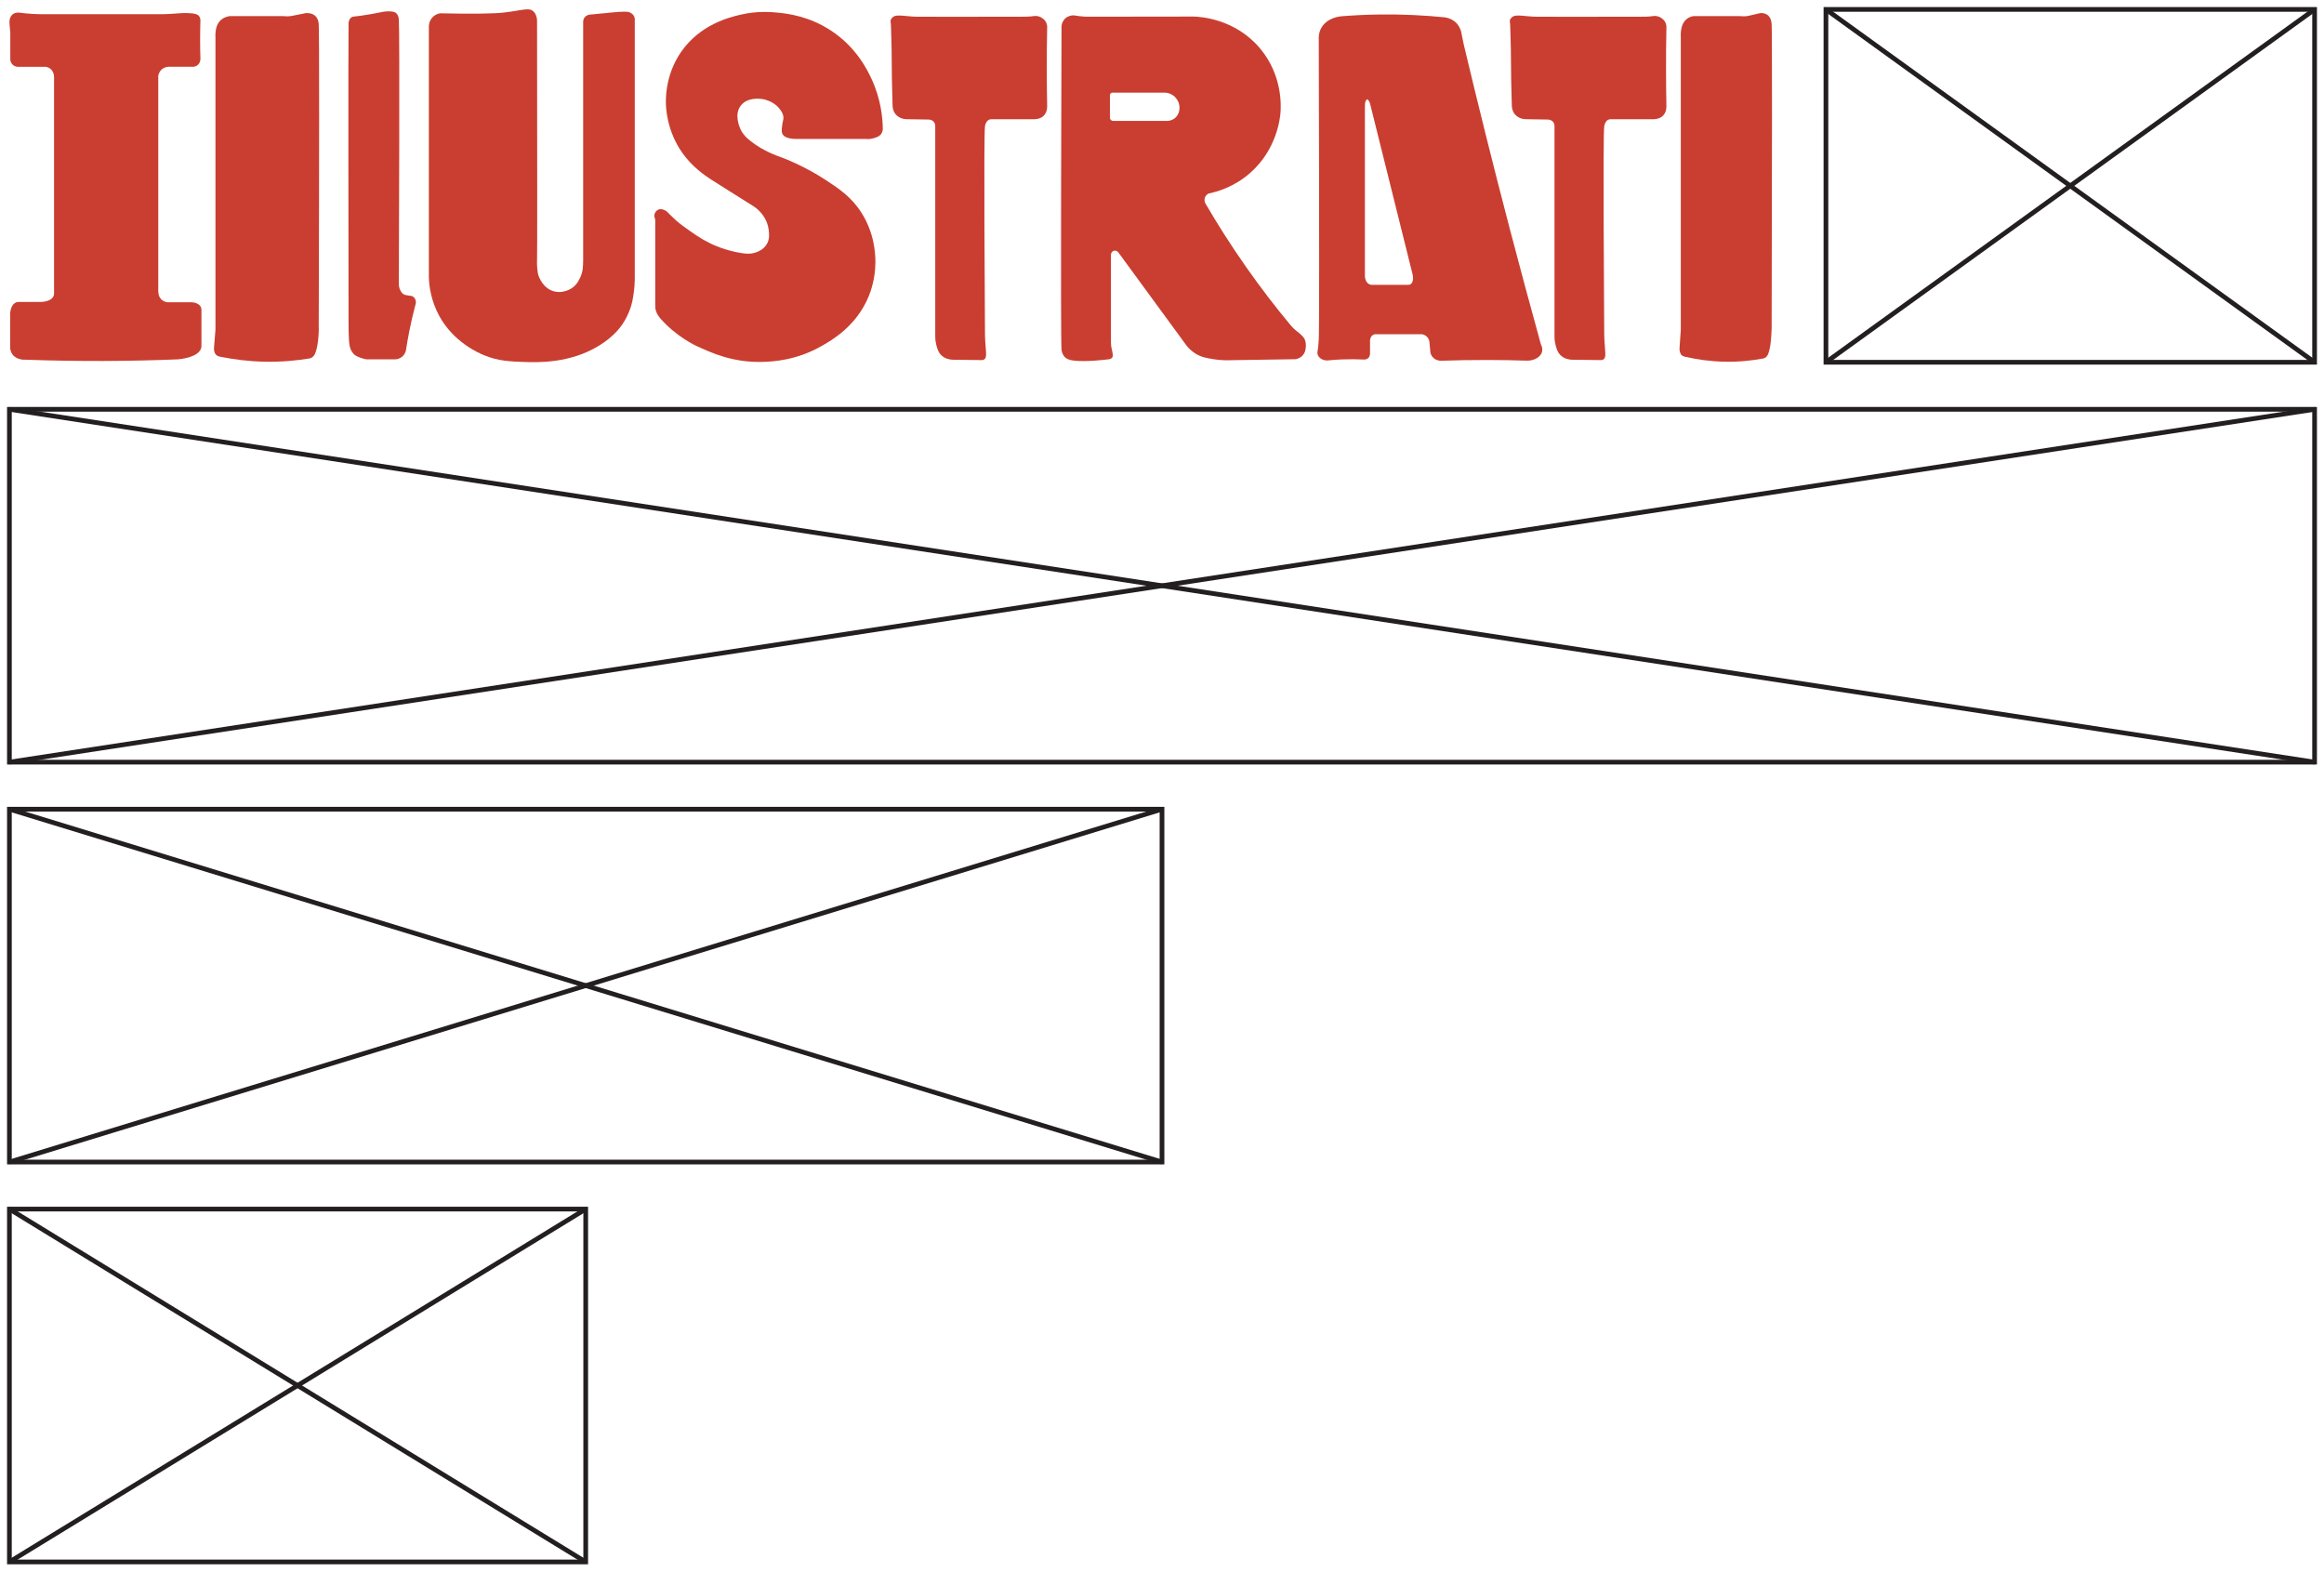
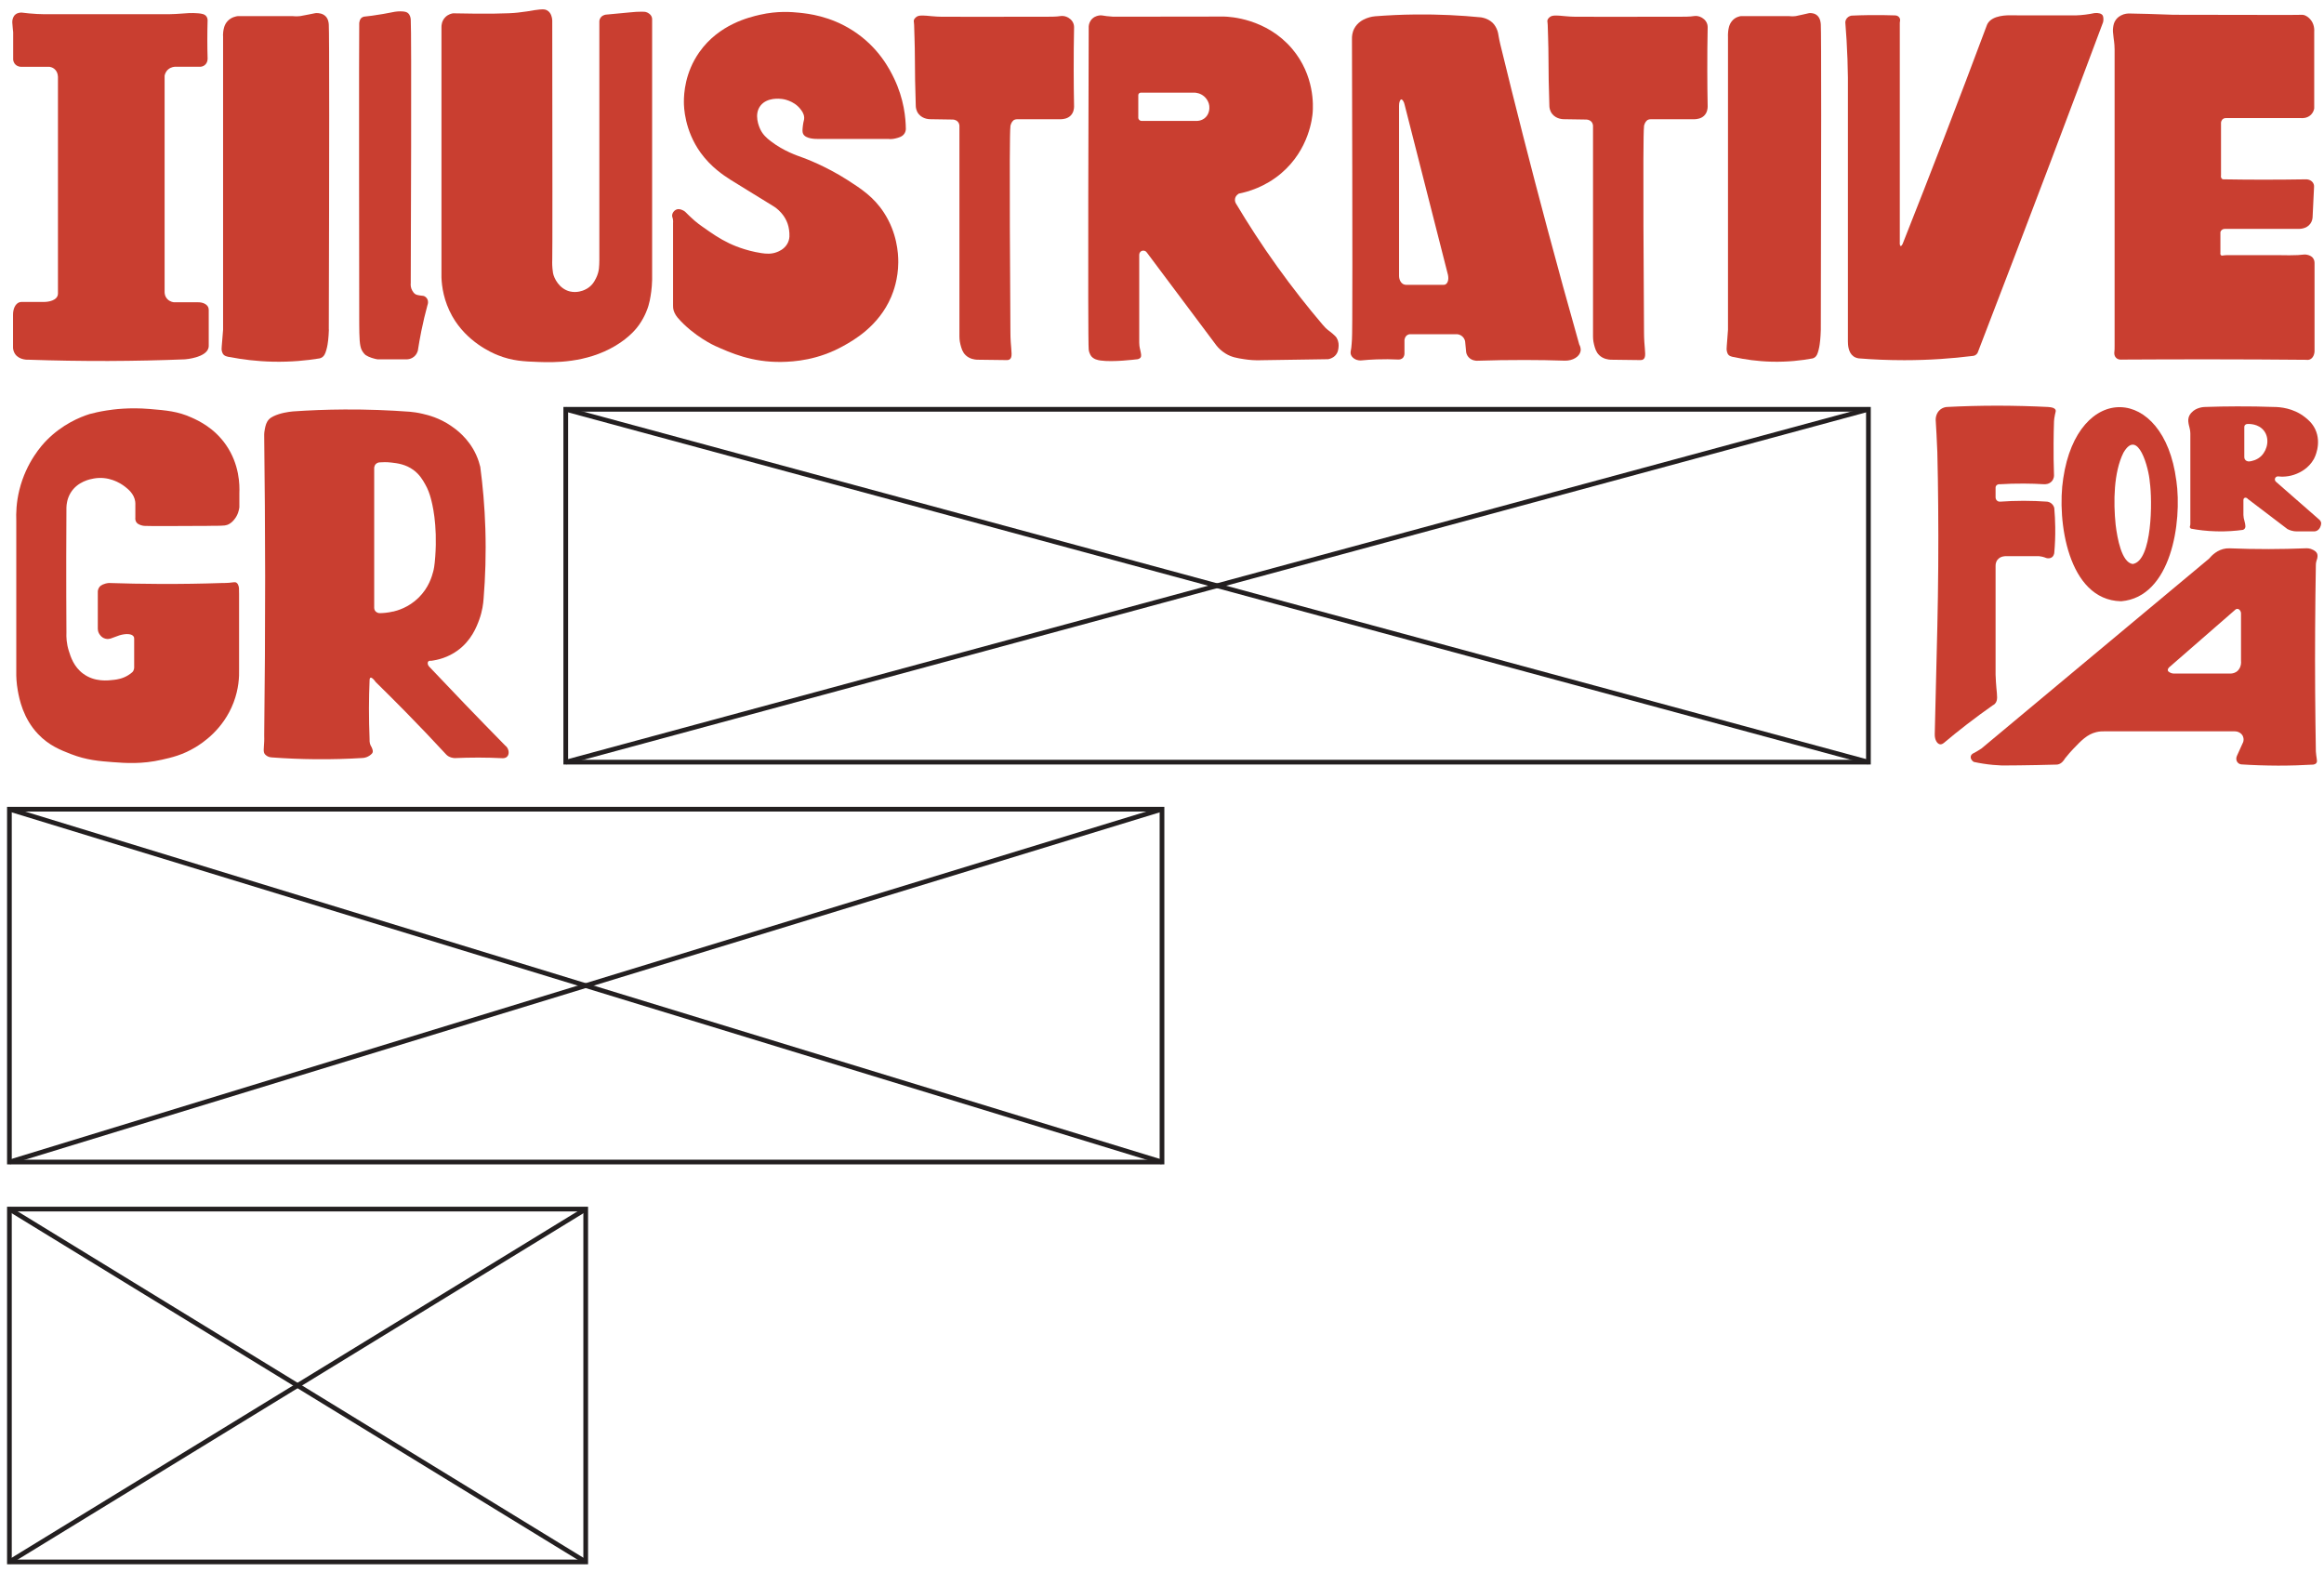
<svg xmlns="http://www.w3.org/2000/svg" id="Layer_1" viewBox="0 0 494 334">
  <defs>
    <style>.cls-1{fill:#c93e30;stroke-width:0px;}.cls-2{fill:none;stroke:#231f20;stroke-miterlimit:10;}</style>
  </defs>
-   <rect class="cls-2" x="388.13" y="2" width="103.87" height="75" />
-   <rect class="cls-2" x="2" y="87" width="490" height="75" />
+   <rect class="cls-2" x="120.26" y="87" width="276.9" height="75" />
  <rect class="cls-2" x="2" y="172" width="245" height="75" />
  <rect class="cls-2" x="2" y="257" width="122.5" height="75" />
-   <path class="cls-1" d="M134.88,3.72c-.19-.69-.85-1.01-.97-1.06-.41-.2-.78-.17-1.31-.17-.57,0-1.35.03-2.28.14-1.62.16-3.25.32-4.87.47-.1,0-.76.05-1.18.6-.26.33-.3.69-.31.84v50.73c-.04,1.26.04,2.34-.7,3.87-.43.9-1.03,1.86-2.39,2.48-.3.14-1.56.69-3.03.33-2.24-.55-3.32-2.82-3.52-3.93-.02-.14-.08-.52-.12-.98-.09-1.02-.04-1.77-.04-1.89.05-1.06.04-21.11,0-50.41.01-.19.01-.46-.04-.78-.05-.29-.2-1.11-.78-1.58-.44-.35-.78-.46-1.79-.36-.77.08-1.53.2-2.29.35,0,0-.35.07-2.27.31-1.66.21-6.68.31-13.43.15-.26.04-.96.19-1.56.78-.84.83-.85,1.9-.84,2.1v53.27c.07,1.95.48,5.01,2.23,8.21,3.02,5.5,8.23,7.79,9.44,8.29,3.05,1.26,5.51,1.35,8.53,1.46,3.07.11,9.82.29,15.93-3.44,3.08-1.88,4.51-3.85,4.96-4.5,1.26-1.84,1.81-3.64,1.91-3.99.24-.8.34-1.42.45-2.08.19-1.18.38-2.85.32-4.92V4.15c0-.1,0-.25-.05-.43Z" />
-   <path class="cls-1" d="M209.37,26.91c-.29,1.74-.02,39.95,0,43.72,0,.64.02,1.34.07,2.1.13,2.09.39,3.2-.2,3.64-.19.14-.41.17-.58.17-2.07-.03-4.14-.06-6.21-.08-.44-.02-1.55-.14-2.39-.98-.65-.65-.85-1.43-1.05-2.23-.22-.89-.21-1.6-.21-1.75.01-1.62,0-19.71,0-44.61,0-.1.04-.59-.33-1.01-.44-.5-1.08-.47-1.15-.47-1.48-.02-2.96-.04-4.45-.07-.16,0-1.62.05-2.53-1.1-.56-.7-.6-1.48-.61-1.76-.14-4.2-.17-7.26-.18-9.33-.01-4.21-.17-7.03-.17-7.83,0-.67-.27-.95.21-1.49.38-.42.73-.54,1.59-.53.24,0,.42.01.77.04.53.04.91.09,1.07.1.57.07,1.6.11,1.74.11.85.03,10.14.03,22.87,0,.31,0,.81,0,1.43-.05.76-.07.94-.15,1.36-.09.24.03.87.16,1.42.67.15.13.51.48.67,1.05.08.27.09.51.08.68-.06,3.01-.09,6.07-.08,9.19,0,2.58.03,5.13.08,7.64,0,.4-.08,1.3-.73,1.95-.63.64-1.51.73-1.93.75h-9.08c-.17,0-.45.01-.74.17,0,0-.58.34-.75,1.37Z" />
-   <path class="cls-1" d="M341,26.91c-.29,1.74-.02,39.95,0,43.72,0,.64.02,1.34.07,2.1.13,2.09.39,3.2-.2,3.64-.19.14-.41.17-.58.17-2.07-.03-4.14-.06-6.21-.08-.44-.02-1.55-.14-2.39-.98-.65-.65-.85-1.43-1.05-2.23-.22-.89-.21-1.6-.21-1.75.01-1.62,0-19.71,0-44.61,0-.1.04-.59-.33-1.01-.44-.5-1.08-.47-1.15-.47-1.48-.02-2.96-.04-4.45-.07-.16,0-1.62.05-2.53-1.1-.56-.7-.6-1.48-.61-1.76-.14-4.2-.17-7.26-.18-9.33-.01-4.21-.17-7.03-.17-7.83,0-.67-.27-.95.21-1.49.38-.42.73-.54,1.59-.53.24,0,.42.01.77.04.53.04.91.09,1.07.1.57.07,1.6.11,1.74.11.85.03,10.14.03,22.87,0,.31,0,.81,0,1.43-.05.76-.07.94-.15,1.36-.09.24.03.87.16,1.42.67.15.13.51.48.67,1.05.08.27.09.51.08.68-.06,3.01-.09,6.07-.08,9.19,0,2.58.03,5.13.08,7.64,0,.4-.08,1.3-.73,1.95-.63.64-1.51.73-1.93.75h-9.08c-.17,0-.45.01-.74.17,0,0-.58.34-.75,1.37Z" />
-   <path class="cls-1" d="M84.78,60.26c.02-4.92.2-53.96,0-56.11-.02-.26-.09-.96-.6-1.38-.21-.18-.56-.36-1.57-.36-.86,0-1.42.14-2.26.31,0,0,0,0,0,0-.57.11-1.76.36-3.56.61-.43.06-1.02.13-1.72.21-.13.03-.38.12-.6.34-.26.26-.37.86-.38.98-.07,1.01-.02,60.85,0,63.93.02,2.91.05,4.67.52,5.62.34.68.8,1.05.8,1.05.39.26.74.42,1.25.6.49.17.92.27,1.24.32h6.06c.38,0,.98-.11,1.51-.55.51-.41.72-.97.81-1.3.2-1.34.44-2.73.73-4.17.39-1.96.82-3.81,1.29-5.56.04-.09.24-.64-.04-1.2-.05-.11-.24-.46-.63-.64-.22-.1-.28-.06-.87-.15-.45-.08-.67-.11-.87-.21-.4-.2-.61-.55-.74-.78-.36-.62-.37-1.23-.36-1.55Z" />
-   <path class="cls-1" d="M67.75,70.05c.11-36.41.12-63.09,0-64.84-.02-.32-.08-1.2-.71-1.8-.61-.58-1.39-.62-1.76-.63-.26-.01-.36.02-1.76.31-1.26.26-1.45.3-1.7.33-.72.08-1.31.04-1.7,0h-11.25c-.36.04-1.38.22-2.15,1.07-.7.77-.82,1.7-.89,2.26-.06.44-.05.82-.03,1.09v62.24c-.04.74-.1,1.34-.14,1.76-.06.56-.09,1.12-.14,1.68-.04.49-.08.83.06,1.26.06.19.16.5.45.73.16.13.33.19.53.25.27.09.51.13.67.14,2.5.5,5.51.9,8.94.98,3.73.08,7-.25,9.67-.7.13-.03.33-.1.52-.23.41-.27.64-.7.88-1.57.22-.8.31-1.48.38-2.1.06-.57.12-1.32.15-2.22Z" />
-   <path class="cls-1" d="M376.59,70.05c.1-36.41.1-63.09,0-64.84-.02-.32-.07-1.2-.63-1.8-.54-.58-1.22-.62-1.55-.63-.23-.01-.32.02-1.55.31-1.11.26-1.27.3-1.5.33-.63.08-1.15.04-1.5,0h-9.88c-.31.04-1.21.22-1.89,1.07-.61.77-.72,1.7-.79,2.26-.05.44-.04.82-.02,1.09v62.24c-.04.74-.08,1.34-.12,1.76-.05.56-.08,1.12-.12,1.68-.04.49-.07.83.05,1.26.05.19.14.5.39.73.14.13.29.19.47.25.24.09.45.13.59.14,2.19.5,4.84.9,7.85.98,3.28.08,6.15-.25,8.49-.7.12-.03.29-.1.46-.23.36-.27.56-.7.77-1.57.2-.8.27-1.48.33-2.1.05-.57.11-1.32.13-2.22Z" />
-   <path class="cls-1" d="M184.23,29.53c-4.99,0-9.99,0-14.98,0-.3,0-2.43.03-2.95-1.09-.19-.41-.14-.9-.04-1.76.11-.99.3-1.17.27-1.73-.05-.81-.49-1.39-.81-1.8-1.39-1.82-3.68-2.11-3.83-2.12-.51-.06-3.02-.34-4.39,1.37-1.5,1.88-.34,4.55-.06,5.14.51,1.06,1.24,1.77,2.18,2.5,2.7,2.1,5.31,2.98,6.79,3.53,0,0,4.48,1.65,9.11,4.69,2.81,1.85,5.44,3.58,7.58,6.93,2.72,4.27,2.99,8.59,2.98,10.56-.02,3.59-1.03,6.28-1.47,7.34-2.61,6.27-7.84,9.25-9.95,10.45-5.29,3.01-10.15,3.34-12.83,3.39-6.19.1-10.56-1.91-13.83-3.41,0,0-4.42-2.03-7.77-6-.59-.7-.81-1.47-.81-1.47-.13-.46-.15-.86-.14-1.14v-17.47c.01-.15.02-.37,0-.63-.05-.51-.18-.63-.19-.91-.03-.52.35-1.16.92-1.37.58-.22,1.13.08,1.43.23.34.18.45.34,1.05.94,0,0,.59.59,1.28,1.21.57.51,1.04.85,1.53,1.21,2.12,1.53,3.58,2.58,5.66,3.6.59.29,3.24,1.55,6.68,2.08.99.15,2.07.25,3.24-.22.43-.17,1.46-.6,2.1-1.67.65-1.08.52-2.18.42-3.03-.24-1.98-1.31-3.26-1.65-3.66-.68-.8-1.38-1.25-1.68-1.44-2.92-1.87-7.51-4.69-8.86-5.58-1.4-.92-4.03-2.68-6.18-5.72-3.37-4.78-3.49-9.78-3.49-10.77-.01-1.83.23-6.29,3.21-10.63,4.08-5.93,10.38-7.42,12.58-7.94,3.69-.87,6.67-.59,8.13-.44,1.93.2,6.43.71,11.1,3.75,5.45,3.55,7.79,8.38,8.66,10.24,2.06,4.4,2.4,8.39,2.43,10.69,0,.25-.06.66-.31,1.04-.43.65-1.19.84-1.81,1-.54.14-1,.15-1.29.15Z" />
-   <path class="cls-1" d="M277.18,71.87c-.21-.34-.46-.57-.88-.95-.42-.38-.58-.45-.96-.77-.28-.24-.67-.6-1.09-1.13-3.07-3.69-6.24-7.79-9.41-12.32-3.26-4.65-6.1-9.15-8.57-13.39-.07-.11-.3-.51-.22-1.03.11-.74.74-1.09.81-1.13,1.8-.37,5.41-1.37,8.81-4.33,5.81-5.06,6.44-11.86,6.52-12.93.1-1.34.45-7.81-4.28-13.52-5.34-6.45-12.94-6.82-14.13-6.85-7.68,0-15.36.02-23.04.03-.31-.02-.78-.05-1.34-.12-.89-.11-1.01-.19-1.41-.16-.25.02-.99.1-1.6.69-.53.52-.67,1.14-.7,1.31-.05.24-.05.45-.05.59-.02,6.56-.22,66.13,0,68.42.09.92.58,1.49.58,1.49.5.58,1.21.76,1.89.86,2.59.37,7.07-.2,7.72-.28.37-.09.53-.26.6-.37.2-.3.11-.74-.07-1.61-.07-.32-.13-.51-.17-.89-.03-.27-.04-.5-.04-.65v-18.67c0-.37.22-.71.55-.84.38-.14.82,0,1.05.37,4.83,6.6,9.67,13.21,14.5,19.81.37.45.97,1.1,1.87,1.66,1.22.76,2.33.95,3.79,1.18.96.16,2.32.3,3.96.22,4.51-.07,9.03-.14,13.54-.21.26-.05.92-.2,1.45-.76.62-.66.68-1.45.71-1.88.02-.3.07-1.09-.38-1.84ZM249.61,25.21c-.58.42-1.19.48-1.47.49h-11.51c-.05,0-.28,0-.47-.18-.19-.16-.22-.37-.23-.43v-4.85s0-.21.13-.36c.18-.21.44-.19.47-.19h11.08c.29.01,1.23.09,2.05.83.13.12,1.14,1.06,1.06,2.51-.01.23-.08,1.44-1.1,2.18Z" />
-   <path class="cls-1" d="M327.53,73.17c-2.25-8.14-4.47-16.39-6.66-24.74-3.45-13.19-6.69-26.2-9.74-39.02-.16-.71-.27-1.29-.35-1.69-.11-.62-.13-.82-.24-1.17-.03-.08-.26-.79-.72-1.38-.88-1.12-2.26-1.41-2.67-1.48-4.18-.42-8.78-.67-13.74-.61-2.91.03-5.68.17-8.3.38-.25.02-3.09.27-4.3,2.57-.46.87-.51,1.71-.49,2.25.12,44.49.1,62.75,0,63.8-.06.6-.05,1.22-.14,1.82-.11.75-.24,1.12-.05,1.58.19.45.56.7.71.79.63.41,1.29.35,1.5.33.97-.1,1.99-.17,3.07-.21,1.59-.06,3.09-.04,4.48.03.1.01.49.03.84-.22.51-.37.49-1,.49-1.05v-2.84c0-.1.08-.8.64-1.12.16-.09.31-.13.44-.15h9.88c.16.02.64.08,1.07.47.47.43.57.96.59,1.11.07.73.14,1.47.2,2.2.03.23.13.66.47,1.06.64.77,1.59.8,1.75.8,3.22-.11,6.55-.17,9.97-.16,2.84,0,5.61.05,8.32.14,1.69.03,3.01-.85,3.25-1.95.13-.6-.07-1.15-.26-1.5ZM299.8,60.44c-.11.06-.28.12-.52.11h-7.6c-.26,0-.45-.05-.58-.11-.58-.26-.94-.94-.97-1.75V22.51c-.02-.79.23-1.35.46-1.38.23-.02.59.48.72,1.24,2.96,11.89,5.92,23.79,8.89,35.68.33,1.11.15,2.07-.39,2.38Z" />
-   <path class="cls-1" d="M33.64,62.06V16.11c.03-.18.16-.86.78-1.38.63-.53,1.33-.55,1.51-.54h5.22c.18-.02.52-.09.85-.35.65-.53.61-1.38.6-1.47-.04-1.24-.06-2.52-.06-3.83,0-1.44.02-2.85.06-4.21,0-.23-.04-.57-.26-.86-.34-.47-.94-.57-1.63-.64-1.51-.14-2.67,0-3.82.08-.53.04-1.34.09-2.34.11H9.68c-.8,0-1.65,0-2.54-.05-1.11-.06-2.16-.16-3.14-.29-.18-.01-.81-.04-1.33.39-.49.4-.59.97-.64,1.28-.03.17-.05.36.08,1.74.03.32.06.58.08.77v5.79c0,.11.05.67.52,1.11.46.43,1.02.44,1.13.44h5.91c.23.04.6.14.95.41.88.7.8,1.89.79,2.02v45.77c0,.21-.05.39-.11.53-.52,1.24-2.63,1.25-2.71,1.25h-4.59c-.27-.02-.49.03-.65.09-.81.32-1.29,1.39-1.27,2.69v7.01c.03.32.12.81.43,1.28.89,1.32,2.7,1.22,2.82,1.21,5.32.19,10.84.28,16.53.27,5.48-.02,10.79-.14,15.92-.35.29-.02,4.36-.38,4.9-2.41.05-.17.07-.37.06-.58v-7.51c0-.26-.06-.45-.12-.59-.3-.66-1.14-1.05-2.12-1.04h-4.98c-.18-.02-.81-.1-1.33-.64-.6-.62-.61-1.38-.61-1.53Z" />
-   <line class="cls-2" x1="492" y1="77" x2="388.13" y2="2" />
-   <line class="cls-2" x1="388.13" y1="77" x2="492" y2="2" />
-   <line class="cls-2" x1="492" y1="162" x2="2" y2="87" />
-   <line class="cls-2" x1="492" y1="87" x2="2" y2="162" />
+   <line class="cls-2" x1="397.16" y1="162" x2="120.26" y2="87" />
+   <line class="cls-2" x1="397.16" y1="87" x2="120.26" y2="162" />
  <line class="cls-2" x1="247" y1="247" x2="2" y2="172" />
  <line class="cls-2" x1="247" y1="172" x2="2" y2="247" />
  <line class="cls-2" x1="124.5" y1="332" x2="2" y2="257" />
  <line class="cls-2" x1="124.5" y1="257" x2="2" y2="332" />
+   <path class="cls-1" d="M138.57,3.72c-.19-.69-.87-1.01-.99-1.06-.42-.2-.8-.17-1.34-.17-.59,0-1.38.03-2.34.14-1.66.16-3.32.32-4.99.47-.1,0-.77.05-1.2.6-.26.33-.31.69-.31.84v50.73c-.04,1.26.04,2.34-.71,3.87-.44.9-1.05,1.86-2.44,2.48-.31.14-1.6.69-3.1.33-2.29-.55-3.4-2.82-3.6-3.93-.03-.14-.08-.52-.12-.98-.09-1.02-.04-1.77-.04-1.89.05-1.06.04-21.11,0-50.41.01-.19.01-.46-.04-.78-.05-.29-.2-1.11-.8-1.58-.45-.35-.8-.46-1.83-.36-.79.08-1.57.2-2.35.35,0,0-.36.07-2.33.31-1.69.21-6.83.31-13.74.15-.27.04-.99.19-1.6.78-.86.83-.86,1.9-.86,2.1v53.27c.07,1.95.49,5.01,2.28,8.21,3.09,5.5,8.42,7.79,9.66,8.29,3.12,1.26,5.64,1.35,8.73,1.46,3.14.11,10.05.29,16.3-3.44,3.15-1.88,4.62-3.85,5.07-4.5,1.29-1.84,1.85-3.64,1.95-3.99.24-.8.35-1.42.46-2.08.2-1.18.39-2.85.33-4.92V4.15c0-.1,0-.25-.05-.43Z" />
+   <path class="cls-1" d="M214.78,26.91c-.3,1.74-.02,39.95,0,43.72,0,.64.02,1.34.07,2.1.14,2.09.4,3.2-.21,3.64-.19.14-.42.17-.6.17-2.12-.03-4.23-.06-6.35-.08-.45-.02-1.59-.14-2.45-.98-.66-.65-.87-1.43-1.08-2.23-.23-.89-.22-1.6-.22-1.75.01-1.62,0-19.71,0-44.61,0-.1.04-.59-.34-1.01-.45-.5-1.1-.47-1.18-.47-1.52-.02-3.03-.04-4.55-.07-.16,0-1.66.05-2.59-1.1-.57-.7-.62-1.48-.62-1.76-.14-4.2-.18-7.26-.18-9.33-.01-4.21-.17-7.03-.17-7.83,0-.67-.27-.95.22-1.49.39-.42.74-.54,1.63-.53.25,0,.43.01.79.04.54.04.93.09,1.09.1.59.07,1.63.11,1.78.11.87.03,10.38.03,23.4,0,.32,0,.83,0,1.46-.05.78-.07.96-.15,1.4-.09.25.03.89.16,1.45.67.15.13.52.48.69,1.05.08.27.09.51.09.68-.06,3.01-.09,6.07-.08,9.19,0,2.58.03,5.13.08,7.64,0,.4-.08,1.3-.75,1.95-.65.64-1.54.73-1.98.75h-9.29c-.17,0-.46.01-.76.17,0,0-.59.34-.77,1.37Z" />
+   <path class="cls-1" d="M349.46,26.91c-.3,1.74-.02,39.95,0,43.72,0,.64.02,1.34.07,2.1.14,2.09.4,3.2-.21,3.64-.19.14-.42.17-.6.17-2.12-.03-4.23-.06-6.35-.08-.45-.02-1.59-.14-2.45-.98-.66-.65-.87-1.43-1.08-2.23-.23-.89-.22-1.6-.22-1.75.01-1.62,0-19.71,0-44.61,0-.1.04-.59-.34-1.01-.45-.5-1.1-.47-1.18-.47-1.52-.02-3.03-.04-4.55-.07-.16,0-1.66.05-2.59-1.1-.57-.7-.62-1.48-.62-1.76-.14-4.2-.18-7.26-.18-9.33-.01-4.21-.17-7.03-.17-7.83,0-.67-.27-.95.22-1.49.39-.42.74-.54,1.63-.53.25,0,.43.01.79.04.54.04.93.09,1.09.1.59.07,1.63.11,1.78.11.87.03,10.38.03,23.4,0,.32,0,.83,0,1.46-.05.78-.07.96-.15,1.4-.09.25.03.89.16,1.45.67.15.13.52.48.69,1.05.08.27.09.51.09.68-.06,3.01-.09,6.07-.08,9.19,0,2.58.03,5.13.08,7.64,0,.4-.08,1.3-.75,1.95-.65.64-1.54.73-1.98.75h-9.29c-.17,0-.46.01-.76.17,0,0-.59.34-.77,1.37Z" />
+   <path class="cls-1" d="M87.31,60.26c.02-4.92.2-53.96,0-56.11-.02-.26-.09-.96-.61-1.38-.22-.18-.57-.36-1.61-.36-.88,0-1.45.14-2.32.31,0,0,0,0,0,0-.58.11-1.8.36-3.65.61-.44.06-1.04.13-1.76.21-.13.03-.39.12-.61.34-.27.26-.38.86-.39.98-.07,1.01-.02,60.85,0,63.93.02,2.91.05,4.67.53,5.62.35.68.81,1.05.81,1.05.4.26.76.42,1.28.6.51.17.95.27,1.27.32h6.2c.39,0,1-.11,1.54-.55.52-.41.73-.97.83-1.3.21-1.34.45-2.73.74-4.17.4-1.96.84-3.81,1.32-5.56.04-.09.24-.64-.04-1.2-.05-.11-.25-.46-.64-.64-.22-.1-.29-.06-.89-.15-.46-.08-.69-.11-.89-.21-.41-.2-.62-.55-.76-.78-.37-.62-.38-1.23-.36-1.55Z" />
+   <path class="cls-1" d="M69.89,70.05c.11-36.41.12-63.09,0-64.84-.02-.32-.09-1.2-.73-1.8-.63-.58-1.42-.62-1.8-.63-.27-.01-.37.02-1.8.31-1.29.26-1.48.3-1.74.33-.73.08-1.34.04-1.74,0h-11.51c-.36.04-1.41.22-2.2,1.07-.71.77-.84,1.7-.92,2.26-.06.44-.05.82-.03,1.09v62.24c-.04.74-.1,1.34-.14,1.76-.06.56-.09,1.12-.14,1.68-.04.49-.08.83.06,1.26.06.19.16.5.46.73.17.13.34.19.54.25.28.09.52.13.69.14,2.55.5,5.64.9,9.15.98,3.82.08,7.16-.25,9.89-.7.14-.03.33-.1.54-.23.42-.27.65-.7.9-1.57.23-.8.32-1.48.39-2.1.06-.57.12-1.32.15-2.22Z" />
+   <path class="cls-1" d="M387.04,70.05c.1-36.41.11-63.09,0-64.84-.02-.32-.08-1.2-.64-1.8-.55-.58-1.24-.62-1.58-.63-.24-.01-.33.02-1.58.31-1.13.26-1.3.3-1.53.33-.64.08-1.18.04-1.53,0h-10.11c-.32.04-1.24.22-1.93,1.07-.63.77-.74,1.7-.8,2.26-.05.44-.04.82-.03,1.09v62.24c-.04.74-.09,1.34-.13,1.76-.05.56-.08,1.12-.13,1.68-.04.49-.07.83.05,1.26.05.19.14.5.4.73.15.13.3.19.48.25.24.09.46.13.6.14,2.24.5,4.95.9,8.04.98,3.35.08,6.29-.25,8.69-.7.12-.03.29-.1.47-.23.37-.27.57-.7.79-1.57.2-.8.28-1.48.34-2.1.05-.57.11-1.32.13-2.22Z" />
+   <path class="cls-1" d="M189.06,29.53c-5.11,0-10.22,0-15.33,0-.3,0-2.48.03-3.02-1.09-.19-.41-.14-.9-.04-1.76.11-.99.31-1.17.27-1.73-.05-.81-.5-1.39-.83-1.8-1.43-1.82-3.76-2.11-3.92-2.12-.52-.06-3.09-.34-4.49,1.37-1.53,1.88-.35,4.55-.06,5.14.52,1.06,1.27,1.77,2.23,2.5,2.77,2.1,5.43,2.98,6.95,3.53,0,0,4.58,1.65,9.32,4.69,2.87,1.85,5.57,3.58,7.75,6.93,2.78,4.27,3.06,8.59,3.05,10.56-.02,3.59-1.05,6.28-1.5,7.34-2.67,6.27-8.02,9.25-10.18,10.45-5.41,3.01-10.39,3.34-13.12,3.39-6.33.1-10.8-1.91-14.15-3.41,0,0-4.52-2.03-7.95-6-.6-.7-.83-1.47-.83-1.47-.13-.46-.15-.86-.14-1.14v-17.47c.01-.15.02-.37,0-.63-.05-.51-.18-.63-.2-.91-.03-.52.36-1.16.94-1.37.59-.22,1.16.08,1.46.23.35.18.46.34,1.07.94,0,0,.6.59,1.31,1.21.59.51,1.06.85,1.57,1.21,2.17,1.53,3.66,2.58,5.79,3.6.6.29,3.31,1.55,6.83,2.08,1.01.15,2.12.25,3.32-.22.44-.17,1.49-.6,2.14-1.67.67-1.08.53-2.18.43-3.03-.24-1.98-1.34-3.26-1.69-3.66-.7-.8-1.41-1.25-1.72-1.44-2.99-1.87-7.68-4.69-9.06-5.58-1.43-.92-4.12-2.68-6.32-5.72-3.45-4.78-3.57-9.78-3.57-10.77-.01-1.83.23-6.29,3.29-10.63,4.18-5.93,10.62-7.42,12.87-7.94,3.78-.87,6.83-.59,8.32-.44,1.98.2,6.58.71,11.35,3.75,5.58,3.55,7.97,8.38,8.86,10.24,2.11,4.4,2.46,8.39,2.49,10.69,0,.25-.06.66-.32,1.04-.44.65-1.22.84-1.86,1-.55.14-1.02.15-1.32.15Z" />
+   <path class="cls-1" d="M284.16,71.87c-.21-.34-.47-.57-.9-.95-.42-.38-.59-.45-.99-.77-.29-.24-.69-.6-1.12-1.13-3.14-3.69-6.38-7.79-9.63-12.32-3.34-4.65-6.24-9.15-8.77-13.39-.07-.11-.31-.51-.23-1.03.11-.74.76-1.09.83-1.13,1.84-.37,5.54-1.37,9.01-4.33,5.94-5.06,6.59-11.86,6.67-12.93.1-1.34.46-7.81-4.37-13.52-5.47-6.45-13.24-6.82-14.45-6.85-7.86,0-15.71.02-23.57.03-.32-.02-.79-.05-1.37-.12-.91-.11-1.03-.19-1.44-.16-.25.02-1.01.1-1.64.69-.55.52-.68,1.14-.72,1.31-.05.24-.06.45-.05.59-.02,6.56-.22,66.13,0,68.42.09.92.59,1.49.59,1.49.52.58,1.24.76,1.93.86,2.65.37,7.23-.2,7.9-.28.37-.09.54-.26.61-.37.21-.3.11-.74-.08-1.61-.07-.32-.13-.51-.17-.89-.03-.27-.04-.5-.04-.65v-18.67c0-.37.22-.71.56-.84.39-.14.84,0,1.07.37,4.94,6.6,9.89,13.21,14.83,19.81.37.45.99,1.1,1.91,1.66,1.24.76,2.38.95,3.88,1.18.98.16,2.37.3,4.05.22,4.62-.07,9.24-.14,13.86-.21.27-.05.94-.2,1.49-.76.64-.66.69-1.45.72-1.88.02-.3.08-1.09-.39-1.84ZM255.95,25.21c-.59.42-1.21.48-1.5.49h-11.77c-.06,0-.28,0-.48-.18-.19-.16-.23-.37-.24-.43v-4.85s0-.21.13-.36c.18-.21.45-.19.48-.19h11.33c.29.01,1.26.09,2.09.83.14.12,1.17,1.06,1.08,2.51-.01.23-.08,1.44-1.12,2.18Z" />
+   <path class="cls-1" d="M335.68,73.17c-2.31-8.14-4.58-16.39-6.81-24.74-3.53-13.19-6.84-26.2-9.96-39.02-.17-.71-.28-1.29-.35-1.69-.11-.62-.13-.82-.25-1.17-.03-.08-.27-.79-.74-1.38-.9-1.12-2.31-1.41-2.73-1.48-4.27-.42-8.98-.67-14.06-.61-2.98.03-5.81.17-8.49.38-.25.02-3.16.27-4.4,2.57-.47.87-.52,1.71-.51,2.25.12,44.49.11,62.75,0,63.8-.06.6-.05,1.22-.14,1.82-.12.75-.25,1.12-.05,1.58.2.45.58.7.73.79.65.41,1.32.35,1.54.33.99-.1,2.04-.17,3.14-.21,1.63-.06,3.16-.04,4.58.03.11.01.5.03.86-.22.52-.37.5-1,.5-1.05v-2.84c0-.1.08-.8.65-1.12.16-.09.32-.13.45-.15h10.11c.16.02.65.08,1.09.47.48.43.58.96.6,1.11.07.73.14,1.47.21,2.2.03.23.14.66.48,1.06.65.77,1.63.8,1.79.8,3.3-.11,6.7-.17,10.2-.16,2.91,0,5.74.05,8.51.14,1.73.03,3.08-.85,3.33-1.95.14-.6-.08-1.15-.27-1.5ZM307.3,60.44c-.11.06-.28.12-.54.11h-7.78c-.26,0-.46-.05-.6-.11-.6-.26-.96-.94-.99-1.75V22.51c-.02-.79.23-1.35.47-1.38.24-.02.6.48.74,1.24,3.03,11.89,6.06,23.79,9.09,35.68.34,1.11.15,2.07-.4,2.38Z" />
+   <path class="cls-1" d="M34.99,62.06V16.11c.03-.18.16-.86.79-1.38.64-.53,1.36-.55,1.54-.54h5.34c.18-.02.54-.09.86-.35.66-.53.62-1.38.61-1.47-.04-1.24-.06-2.52-.06-3.83,0-1.44.02-2.85.06-4.21,0-.23-.05-.57-.27-.86-.35-.47-.96-.57-1.67-.64-1.55-.14-2.73,0-3.91.08-.55.04-1.37.09-2.39.11H10.47c-.82,0-1.69,0-2.6-.05-1.14-.06-2.21-.16-3.21-.29-.19-.01-.83-.04-1.37.39-.5.4-.6.97-.66,1.28-.03.17-.05.36.09,1.74.03.32.06.58.08.77v5.79c0,.11.05.67.53,1.11.48.43,1.04.44,1.16.44h6.05c.24.04.62.14.97.41.9.7.82,1.89.81,2.02v45.77c0,.21-.05.39-.11.53-.53,1.24-2.69,1.25-2.78,1.25h-4.7c-.28-.02-.5.03-.66.09-.82.32-1.32,1.39-1.3,2.69v7.01c.03.32.12.81.44,1.28.91,1.32,2.76,1.22,2.89,1.21,5.45.19,11.09.28,16.91.27,5.6-.02,11.04-.14,16.29-.35.29-.02,4.46-.38,5.01-2.41.05-.17.07-.37.06-.58v-7.51c0-.26-.06-.45-.12-.59-.3-.66-1.16-1.05-2.17-1.04h-5.1c-.18-.02-.83-.1-1.37-.64-.62-.62-.62-1.38-.62-1.53Z" />
+   <path class="cls-1" d="M392.8,72.09V16.48c-.03-2.54-.12-5.17-.28-7.87-.08-1.3-.17-2.58-.27-3.84,0-.13.03-.55.36-.93.37-.42.85-.5.97-.52,1.23-.06,2.49-.09,3.79-.11,1.87-.02,3.68,0,5.42.06.09,0,.5,0,.81.3.04.04.26.27.3.6.02.2-.04.28-.07.67,0,.16,0,.29,0,.37v46.21c-.04.48.04.85.18.88.14.03.39-.28.55-.78,2.9-7.31,5.78-14.69,8.66-22.15,3.12-8.09,6.17-16.12,9.15-24.1.04-.1.09-.2.15-.29,1.06-1.76,4.12-1.76,5.16-1.72,4.53,0,9.05,0,13.58.01.62-.02,1.28-.07,2-.16.71-.09,1.36-.2,1.96-.33.81-.09,1.53.1,1.75.53.11.21.13.54.14.67.02.32-.03.59-.08.77-3.68,9.85-7.4,19.72-11.14,29.62-5.15,13.6-10.32,27.13-15.5,40.58-.05.1-.18.33-.46.51-.27.17-.53.2-.64.2-4.33.54-9.19.9-14.48.9-3.46,0-6.72-.14-9.75-.39-.54-.09-.89-.29-1.09-.44-1.12-.82-1.16-2.47-1.17-3.15,0-.22,0-.39,0-.51Z" />
+   <path class="cls-1" d="M487.37,3.18c-8.46-.01-16.91-.02-25.37-.04-1.75-.07-3.51-.13-5.3-.18-1.35-.04-2.68-.07-4-.09-.37-.01-1.11.01-1.87.42-.2.11-.66.36-1.04.87-.43.56-.53,1.12-.6,1.56-.12.7-.05,1.26.09,2.37.06.48.12.81.17,1.45.03.41.04.75.04.97v62.94c.02.59-.02,1.04-.05,1.35-.02.15-.04.34.01.58.02.09.09.41.34.66.46.49,1.19.4,1.28.39,6.22-.04,12.48-.05,18.78-.05,6.86,0,13.67.04,20.43.1.33.05.56-.01.7-.07.66-.26,1.07-1.09,1.01-2.08v-18.39c0-.2-.01-.63-.29-1.03-.36-.52-.92-.67-1.25-.75-.55-.14-.72-.02-2.01.06-.51.03-.95.03-1.82.04-.76,0-1.38,0-1.79-.02h-11.57c-.11,0-.23.01-.35.02-.17.02-.33.04-.48.06-.07.02-.16.02-.25-.02-.17-.08-.26-.32-.2-.58v-4.39c.02-.08.11-.33.37-.51.28-.19.58-.17.66-.17h15.6c.13,0,1.63.05,2.47-1.08.44-.59.49-1.22.5-1.5.1-2.07.2-4.13.3-6.2.02-.18.05-.56-.17-.94-.3-.53-.93-.84-1.63-.81-3.14.05-6.33.08-9.57.07-2.63,0-5.22-.03-7.78-.07-.17.02-.28-.02-.33-.05-.24-.12-.37-.46-.29-.82v-11.16c0-.05.04-.58.49-.85.25-.15.5-.15.6-.14h15.94c.16.02,1.28.1,2.1-.72.51-.51.64-1.1.68-1.34V6.8c.02-.29.11-1.69-.88-2.74-.23-.25-.78-.82-1.56-.91-.19-.02-.29,0-1.05.01-.44,0-.81.01-1.05,0Z" />
+   <path class="cls-1" d="M44.59,111.78c-7.66.06-13.25.05-13.94,0-.45-.04-.89-.22-.89-.22-.26-.11-.52-.23-.73-.49-.31-.4-.28-.88-.26-1.06v-2.68c.01-.19.01-.46-.04-.79-.25-1.58-1.48-2.56-2.13-3.07-1.14-.9-3.6-2.31-6.66-1.76-.75.13-3.44.62-4.92,3.03-.75,1.23-.88,2.46-.9,3.14-.02,3.5-.04,7.01-.04,10.53,0,5.38,0,10.72.04,16.03-.04.92,0,2.32.51,3.92.39,1.24,1.04,3.36,3.05,4.84,2.46,1.82,5.29,1.46,6.6,1.3.63-.08,1.76-.23,2.96-.97.36-.22.63-.43.81-.59.04-.03.08-.07.11-.1.37-.39.38-.94.36-1.21v-5.8c.02-.24-.03-.4-.1-.51-.34-.6-1.57-.72-3.05-.27-.63.23-1.26.46-1.89.69-.23.06-.64.14-1.1.01-.86-.23-1.26-.97-1.36-1.16-.19-.38-.23-.73-.23-.94v-8.04c.02-.11.05-.25.11-.41,0,0,.1-.25.27-.48.23-.3.94-.7,1.95-.8,3.52.12,7.12.18,10.81.2,4.6.02,9.06-.05,13.39-.2.3,0,.76,0,1.33-.04,1-.09,1.32-.23,1.64,0,.45.32.5,1.08.51,1.16,0,.13,0,.26.01.79,0,.17,0,.3.01.39v16.03c.05,1.64-.08,4.2-1.16,7.05-2.21,5.85-6.78,8.72-8.09,9.52-2.73,1.66-5.14,2.21-7.15,2.66-4.26.97-7.66.73-10.45.52-2.9-.22-5.56-.43-8.85-1.7-2.19-.85-4.71-1.82-7.03-4.27-3.2-3.38-3.98-7.42-4.31-9.25-.29-1.63-.34-3.01-.32-3.97v-32.12c-.06-1.58,0-3.86.64-6.48,1.47-6.05,4.95-9.74,5.74-10.55,3.43-3.51,7.19-5.01,9.2-5.65.9-.24,2.13-.53,3.6-.76,1.51-.24,4.84-.68,9.15-.32,3.61.3,5.98.5,8.88,1.8,1.59.71,4.88,2.25,7.37,5.84,2.9,4.19,2.91,8.58,2.84,10.23v3.03c-.07.56-.28,1.61-1.07,2.58-.28.34-.75.9-1.55,1.17-.32.11-.57.13-1.23.16-.61.02-1.45.04-2.45.03Z" />
+   <path class="cls-1" d="M107.87,159.02c-.15-.28-.35-.45-.48-.55-2.84-2.89-5.7-5.83-8.56-8.8-2.54-2.64-5.05-5.27-7.53-7.9-.44-.42-.47-.96-.24-1.19.19-.19.53-.13.59-.12,1.4-.18,3.54-.68,5.62-2.19,2.93-2.13,4.04-5.03,4.59-6.53.67-1.83.87-3.45.94-4.54.36-4.45.54-9.42.37-14.82-.15-4.76-.55-9.16-1.08-13.14-.16-.66-.42-1.57-.89-2.59-1.63-3.56-4.34-5.46-5.37-6.16-2.48-1.68-4.81-2.26-6.03-2.54-1.06-.25-1.98-.37-2.66-.43-4.32-.32-8.97-.51-13.91-.48-3.85.02-7.52.17-10.98.41-.92.09-2.69.33-4.14,1.04-.34.17-.65.35-.94.65-.57.6-.72,1.31-.86,1.97-.09.42-.18,1.02-.15,1.75.12,9.77.19,19.64.2,29.6,0,11.4-.06,22.67-.2,33.81.02.56.01,1.02,0,1.31-.06,1.53-.27,2.24.17,2.76.17.2.43.35.46.37.37.22.73.27.92.28,2.95.22,6.09.36,9.4.39,3.49.03,6.8-.07,9.9-.26.22,0,.52-.05.85-.16.54-.19.91-.49,1.11-.69.07-.06.18-.17.24-.34.03-.1.08-.28-.05-.69-.11-.35-.26-.59-.3-.65-.17-.28-.34-.75-.3-1.51-.09-2.09-.13-4.26-.13-6.51,0-2.05.05-4.04.13-5.95,0-.45.14-.54.19-.56.23-.1.66.26,1.1.9,2.09,2.05,4.2,4.15,6.32,6.31,3,3.06,5.89,6.09,8.67,9.1.05.06.11.11.18.17.54.46,1.19.57,1.62.6,1.61-.07,3.29-.11,5.03-.11,1.76,0,3.45.05,5.07.13.16.01.66.04,1.03-.31.51-.48.39-1.32.12-1.82ZM83.56,129.98c-1.16.28-2.16.34-2.86.35-.08,0-.61-.03-.94-.47-.18-.24-.22-.5-.22-.62v-29.56c0-.06-.07-.65.37-1.07.32-.3.71-.33.81-.33.59-.05,1.45-.08,2.48.04,1.23.14,3.02.35,4.7,1.59,1.29.95,1.95,2.1,2.44,2.96.65,1.12.98,2.12,1.22,3,.3,1.08,1.46,5.47.96,12.43-.14,1.99-.32,2.73-.43,3.17-.28,1.06-.95,3.45-3.11,5.57-2.16,2.13-4.57,2.75-5.42,2.96Z" />
+   <path class="cls-1" d="M492.39,119.23c.07-.25.12-.3.17-.51.03-.14.13-.58,0-.99-.16-.46-.58-.69-.9-.86-.65-.35-1.3-.35-1.66-.32-2.5.1-5.08.15-7.74.16-2.89,0-5.68-.05-8.38-.16-.22,0-.45,0-.69.03-1.83.22-3.07,1.5-3.63,2.17-16.12,13.45-32.24,26.9-48.37,40.35-.28.19-.59.38-.92.58-.33.19-.65.36-.95.52-.11.07-.31.24-.39.51-.12.43.13.94.62,1.24.63.14,1.29.26,1.98.37,1.44.23,2.8.34,4.03.39,2.45-.01,4.92-.04,7.42-.09,1.42-.03,2.82-.06,4.22-.1.06,0,.12-.01.18-.02.82-.14,1.33-.88,1.56-1.28.69-.88,1.31-1.56,1.74-2.01,1.74-1.83,3-3.13,4.92-3.59.71-.17,1.31-.18,1.66-.17h27.75c.79,0,1.48.42,1.76,1.06.24.54.11,1.05.05,1.22-.44.98-.89,1.96-1.33,2.94-.22.47-.17,1.01.13,1.38.3.36.72.42.82.43,2.46.16,5.07.25,7.81.26,2.64,0,5.15-.08,7.52-.22.19-.04.48-.13.64-.38.15-.25.1-.51.04-.91-.06-.36-.13-.87-.18-1.51-.07-4.16-.12-8.35-.15-12.58-.06-9.16,0-18.18.15-27.06,0-.21.02-.52.13-.87ZM475.37,142.8c-.49.33-1.01.37-1.27.37h-11.98c-.27,0-.62-.06-.95-.27-.16-.1-.31-.19-.36-.36-.08-.27.11-.62.49-.88,4.58-3.99,9.15-7.97,13.73-11.96.05-.06.27-.29.56-.28.37.01.74.4.77.95v10.07c.1.97-.27,1.88-.99,2.37Z" />
+   <path class="cls-1" d="M462.6,102.11c-2.63-20.37-20.99-20.99-24.03-.42-1.4,8.98,1,25.83,12.24,26.11h.1c10.6-.9,12.98-16.76,11.7-25.69ZM453.36,119.88h-.05c-2.33-.36-3.24-5.41-3.6-8.34-.5-4.86-.42-11.16,1.66-15.32,3.12-5.37,5.41,3.41,5.6,6.24.56,3.84.56,16.75-3.61,17.42Z" />
+   <path class="cls-1" d="M435.42,86.51c-3.41-.17-6.99-.27-10.72-.28-3.8,0-7.45.1-10.92.28-.28.03-.83.13-1.34.54-1,.8-.99,2.07-.98,2.23.06.98.12,1.97.17,2.96.07,1.31.13,2.61.18,3.89.09,3.73.15,7.49.18,11.3.08,8.77.01,17.35-.18,25.74-.18,7.63-.37,15.26-.55,22.89-.03,1.21.53,2.07,1.13,2.15.1.01.4.03.79-.28,1.54-1.3,3.16-2.61,4.87-3.93,1.88-1.45,3.73-2.81,5.53-4.07.13-.07.33-.18.51-.38.62-.69.42-1.69.27-3.36-.06-.65-.13-1.6-.17-2.78v-23.08c0-.19-.02-.78.39-1.32.64-.84,1.7-.79,1.79-.79h7.06c.48.05.85.15,1.1.23.34.12.52.22.85.22.15,0,.43,0,.72-.18.26-.16.38-.39.42-.48.12-.23.14-.43.15-.55.15-1.66.23-3.48.2-5.43-.02-1.42-.09-2.76-.2-4.02-.03-.15-.15-.6-.57-.96-.38-.33-.8-.4-.96-.42-1.55-.11-3.22-.18-4.99-.18-1.76,0-3.43.07-4.97.18-.06,0-.4.04-.68-.21-.33-.28-.31-.69-.31-.74v-2.07c0-.09.03-.23.12-.36.17-.24.49-.36.83-.32,1.58-.1,3.27-.15,5.04-.14,1.52,0,2.97.06,4.35.14.1,0,1.04.06,1.65-.68.42-.51.44-1.08.43-1.25-.08-2.23-.11-4.53-.09-6.91.01-1.54.04-3.05.09-4.53.02-.34.07-.83.2-1.41.12-.57.23-.78.13-1.02-.09-.22-.38-.54-1.5-.61Z" />
+   <path class="cls-1" d="M493.34,110.96c-.08-.28-.27-.44-.36-.52-3.06-2.68-6.12-5.35-9.18-8.03-.24-.2-.31-.53-.18-.79.11-.22.34-.36.59-.36.75.09,2.31.16,4.04-.58.63-.27,2.47-1.09,3.61-3.13.08-.14,1.74-3.24.26-6.34-.63-1.3-1.54-2.04-2.17-2.54-2.49-1.96-5.34-2.17-6.7-2.17-2.49-.09-5.07-.13-7.72-.12-2.29,0-4.53.05-6.7.12-.4,0-1.96.08-2.97,1.18-.18.19-.5.54-.64,1.08-.15.57-.04,1.1.05,1.56.09.44.18.6.26,1.13.05.33.06.61.06.8v18.99c.01.22-.02.39-.05.5-.03.12-.06.18-.06.28.02.16.14.28.24.35,1.53.29,3.35.52,5.4.57,2.15.06,4.05-.09,5.65-.31.25-.1.36-.24.41-.32.17-.27.12-.58.06-.95,0-.06-.05-.22-.13-.55-.11-.45-.13-.52-.17-.7-.03-.15-.06-.37-.07-.64v-3.2s.01-.29.2-.42c.21-.14.56-.06.77.23,2.79,2.12,5.58,4.25,8.38,6.37.21.11.49.24.81.33.43.13.81.17,1.11.17h3.82c.11,0,.28-.03.47-.11.73-.32.91-1.18.93-1.31.07-.33.02-.51,0-.56ZM480.73,96.86c-.94.96-2.12,1.16-2.58,1.22-.09.01-.27.02-.48-.06-.09-.03-.29-.11-.44-.32-.17-.23-.17-.48-.17-.56v-6.36c0-.06,0-.25.14-.42.21-.26.55-.24.58-.24.22-.01,2.27-.1,3.46,1.44,1.24,1.61.77,3.99-.52,5.3Z" />
</svg>
